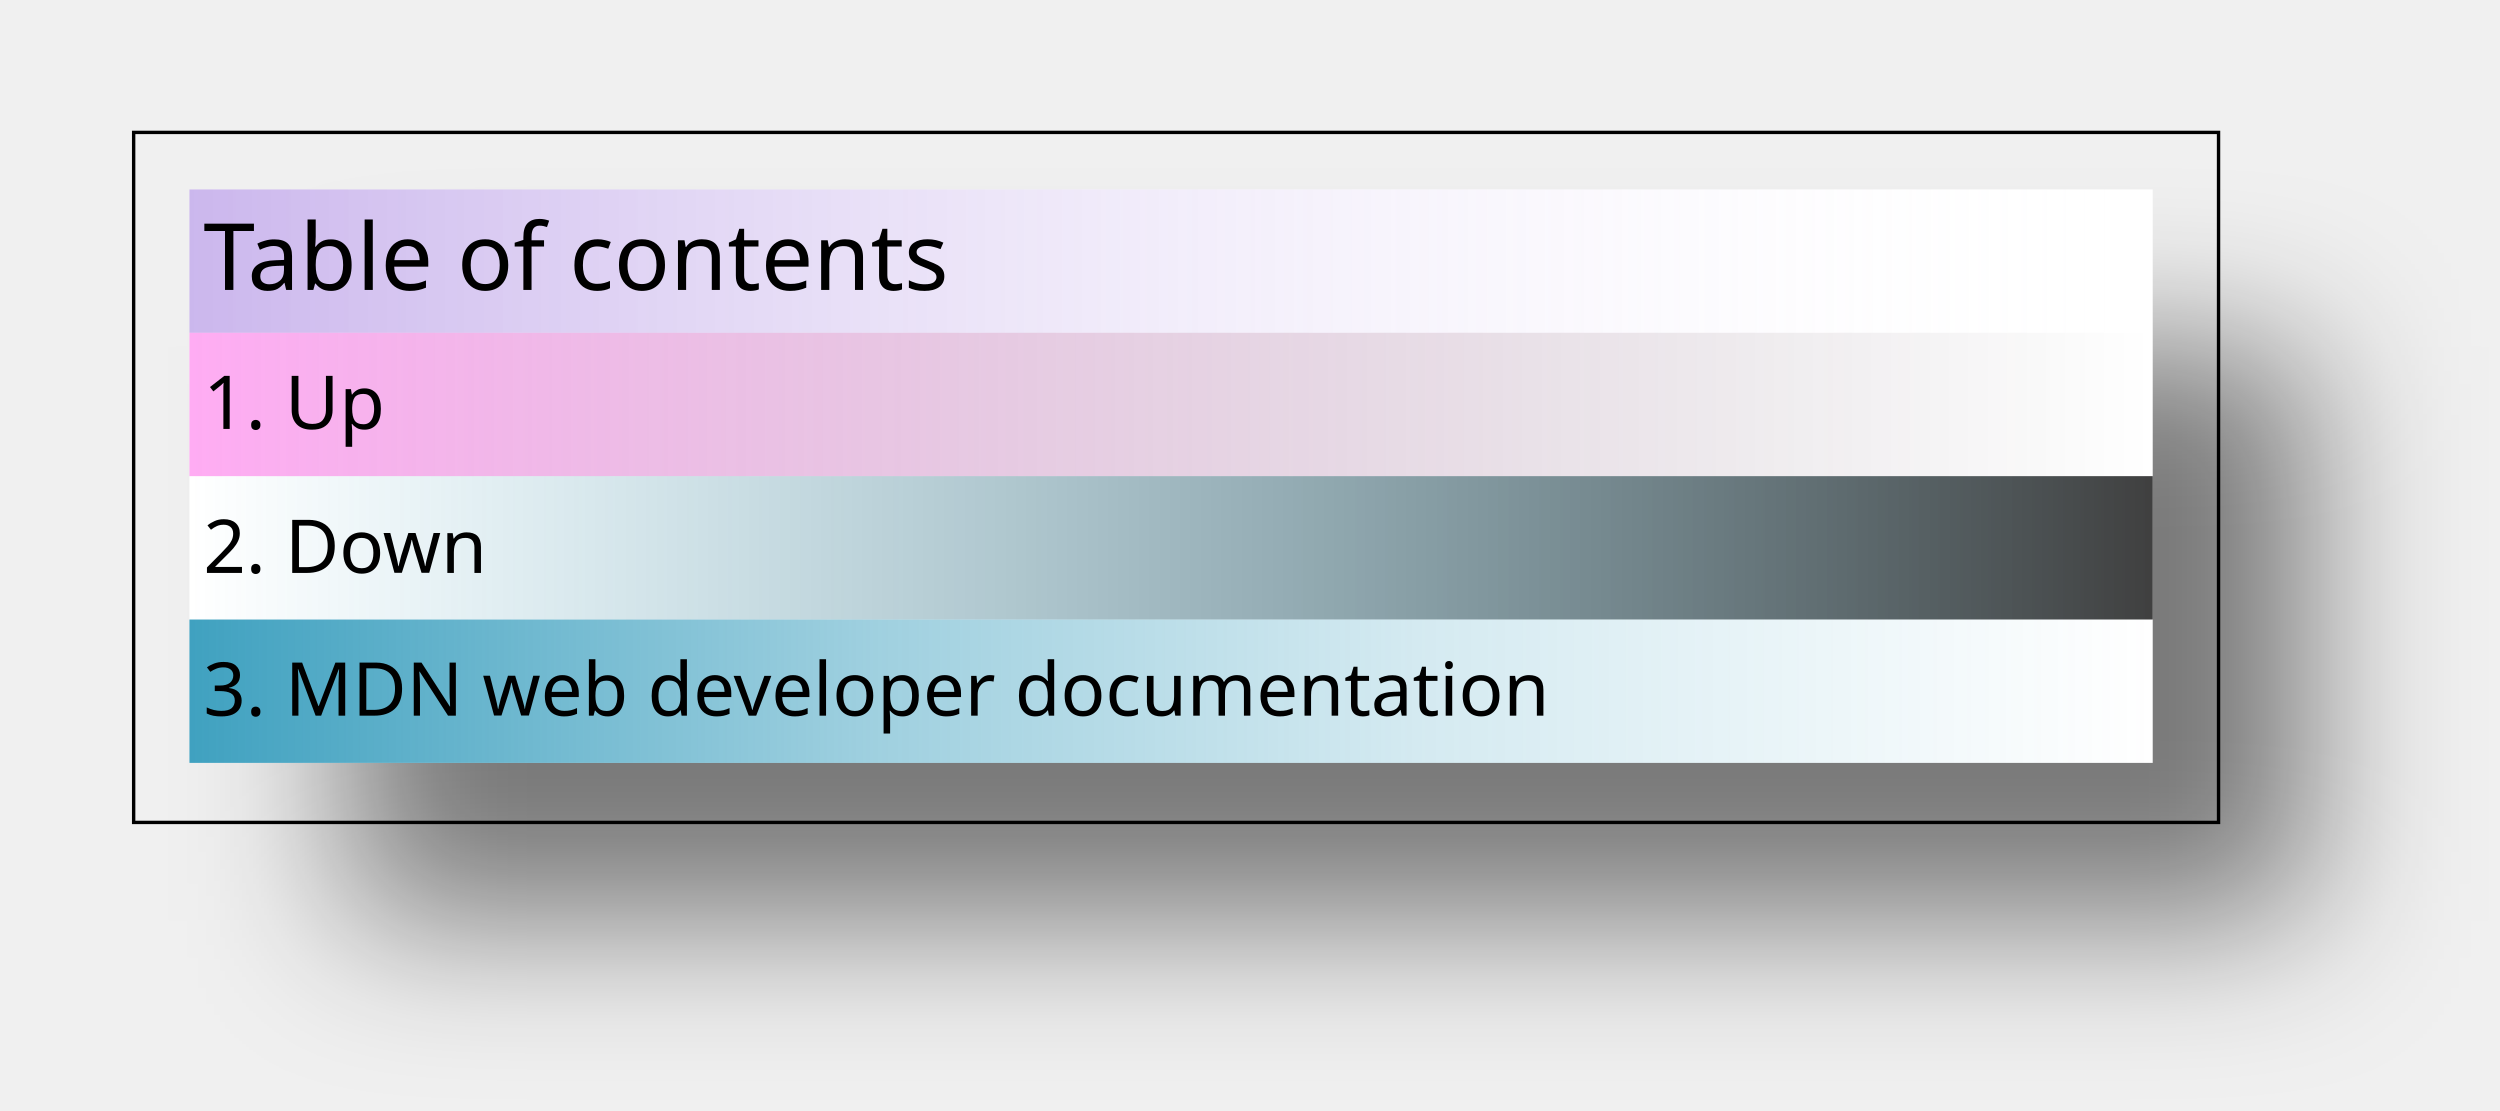
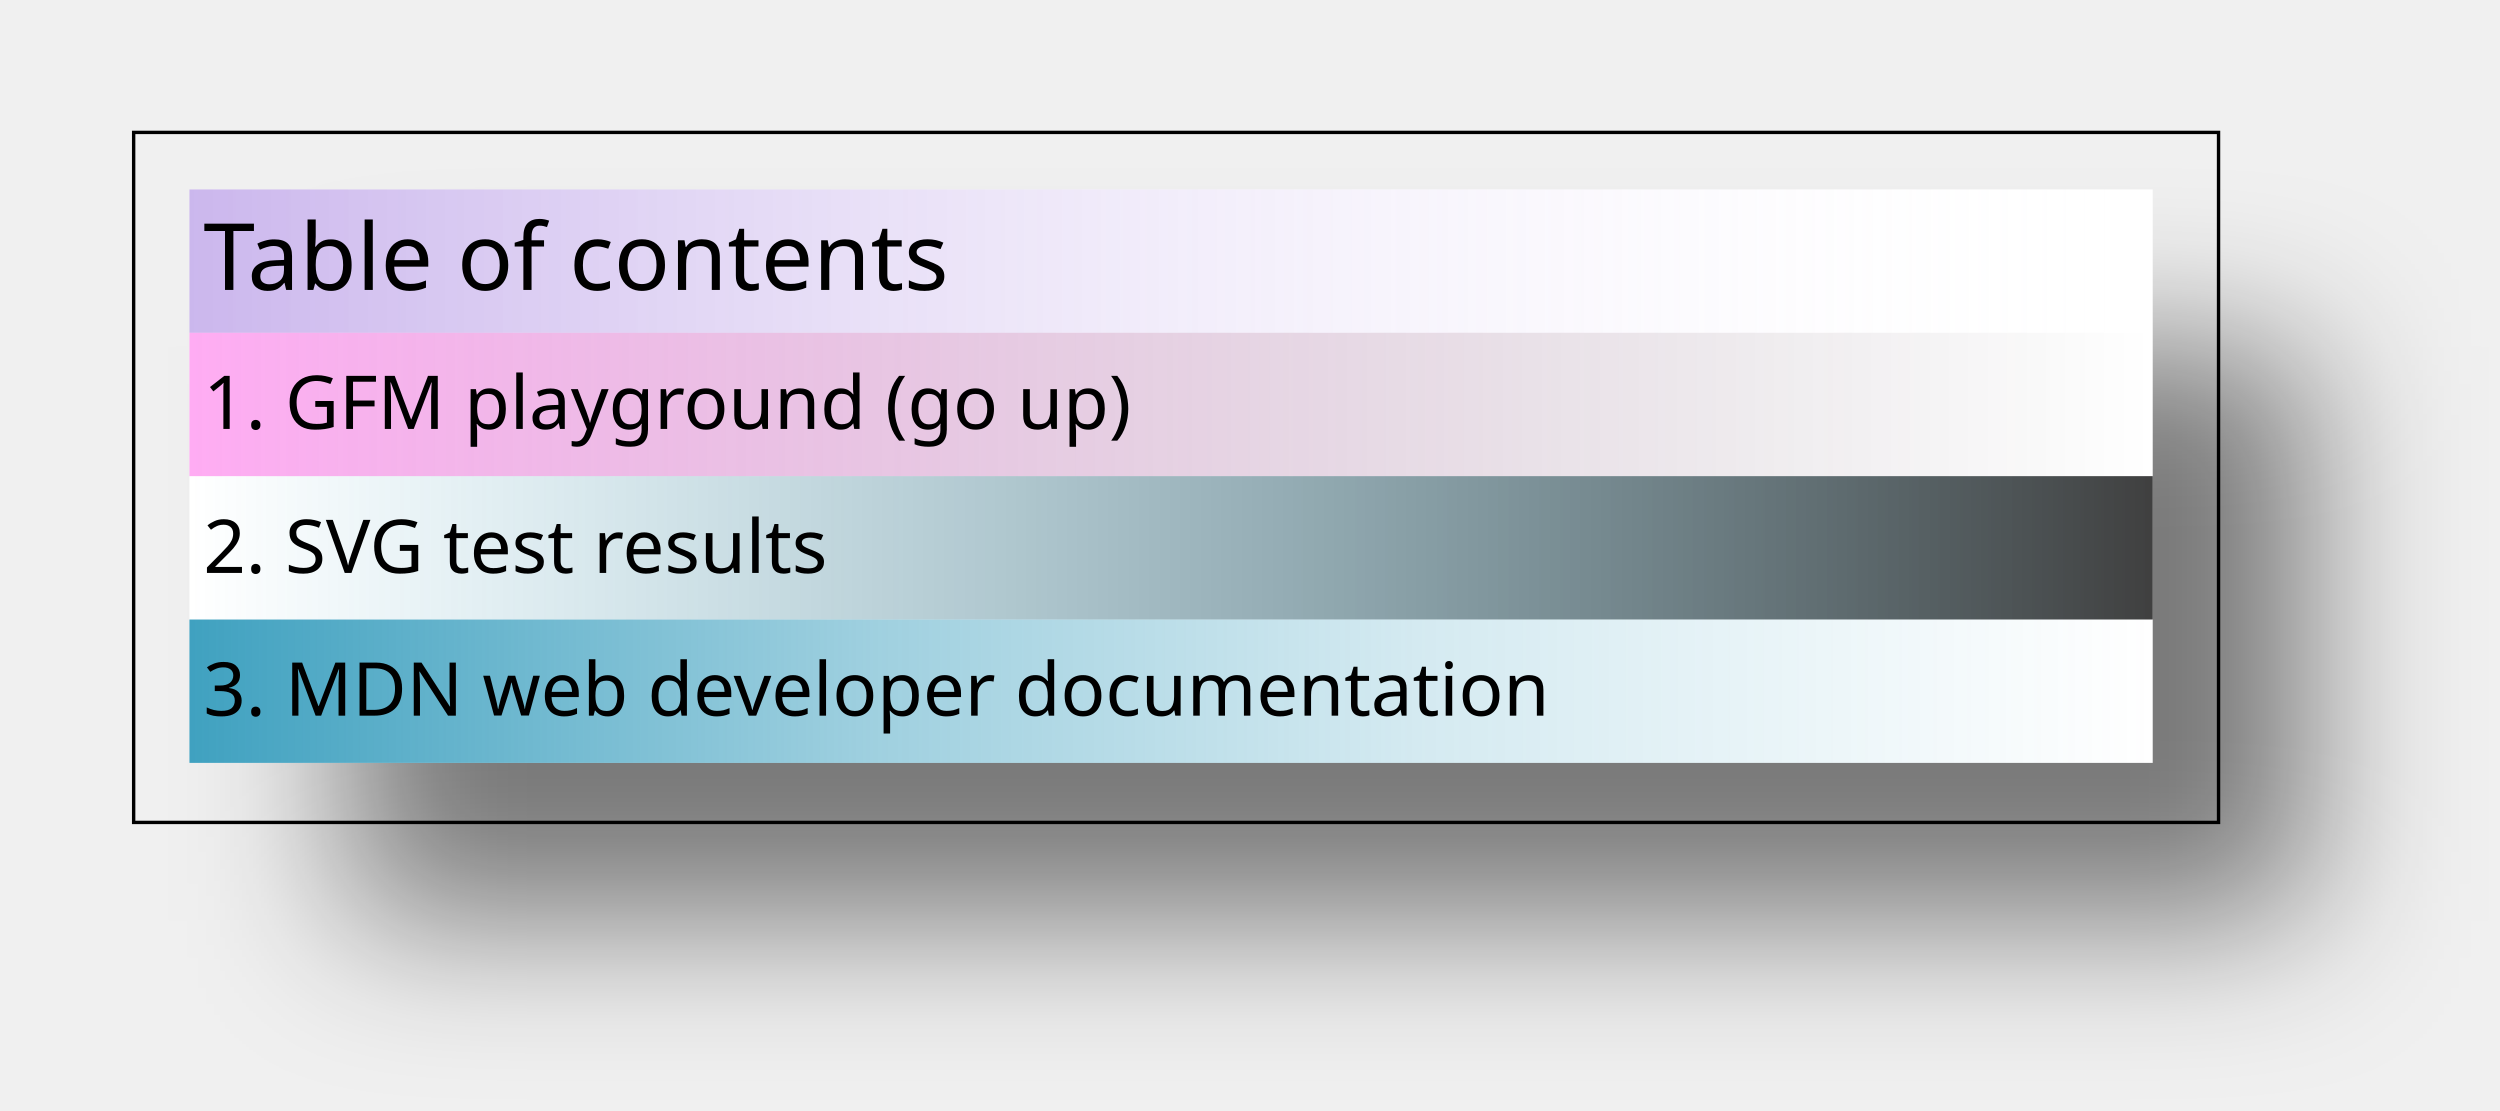
<svg xmlns="http://www.w3.org/2000/svg" xmlns:xlink="http://www.w3.org/1999/xlink" width="95.023mm" height="42.197mm" viewBox="0 0 95.023 42.197" version="1.1" id="svg77829">
  <defs id="defs77826">
    <linearGradient id="ej" x1="4.253" x2="81.905" y1="6002.3" y2="6002.3" gradientTransform="matrix(0.9609931,0,0,0.07017544,63.41011,-264.5693)" gradientUnits="userSpaceOnUse">
      <stop stop-color="#0082ab" offset="0" id="stop1645" />
      <stop stop-color="#0082ab" stop-opacity=".5" offset=".35" id="stop1647" />
      <stop stop-color="#0082ab" stop-opacity=".22" offset=".63" id="stop1649" />
      <stop stop-color="#0082ab" stop-opacity="0" offset="1" id="stop1651" />
    </linearGradient>
    <linearGradient id="ek" x1="4.253" x2="81.905" y1="5885.8" y2="5885.8" gradientTransform="matrix(0.9609931,0,0,0.07017544,63.41011,-264.5693)" gradientUnits="userSpaceOnUse">
      <stop stop-color="#0082ab" stop-opacity="0" offset="0" id="stop1640" />
      <stop offset="1" id="stop1642" />
    </linearGradient>
    <linearGradient id="el" x1="4.253" x2="81.905" y1="5808.1" y2="5808.1" gradientTransform="matrix(0.9609931,0,0,0.07017544,63.41011,-264.5693)" gradientUnits="userSpaceOnUse">
      <stop stop-color="#ff2ee1" stop-opacity=".529" offset="0" id="stop1635" />
      <stop stop-opacity="0" offset="1" id="stop1637" />
    </linearGradient>
    <linearGradient id="em" x1="4.253" x2="81.905" y1="5730.5" y2="5730.5" gradientTransform="matrix(3.6321,0,0,0.26523,-7.1906,-1511.4)" gradientUnits="userSpaceOnUse">
      <stop stop-color="#7d4ad2" stop-opacity=".532" offset="0" id="stop1630" />
      <stop stop-color="#fff" stop-opacity="0" offset="1" id="stop1632" />
    </linearGradient>
    <rect x="28.256" y="1517.836" width="282.04" height="20.595" id="rect41610" />
    <rect x="28.256" y="1538.432" width="282.04" height="20.595" id="rect56526" />
    <rect x="28.256" y="1559.027" width="282.04" height="20.596" id="rect64734" />
    <rect x="28.256" y="1579.623" width="282.04" height="20.595" id="rect71926" />
    <filter style="color-interpolation-filters:sRGB" id="filter80552" x="-0.096" y="-0.33" width="1.273" height="1.936">
      <feFlood flood-opacity="0.498" flood-color="rgb(0,0,0)" result="flood" id="feFlood80542" />
      <feComposite in="flood" in2="SourceGraphic" operator="in" result="composite1" id="feComposite80544" />
      <feGaussianBlur in="composite1" stdDeviation="3" result="blur" id="feGaussianBlur80546" />
      <feOffset dx="6" dy="6" result="offset" id="feOffset80548" />
      <feComposite in="SourceGraphic" in2="offset" operator="over" result="composite2" id="feComposite80550" />
    </filter>
  </defs>
  <g id="layer1" transform="translate(-60.29702,-130.3542)">
    <rect x="65.377" y="135.387" width="79.245" height="26.227" fill="none" stroke="#000000" stroke-width="0.129" id="rect1656" />
    <rect style="fill:#ffffff;stroke:none;stroke-width:0.1;stroke-miterlimit:4;stroke-dasharray:none;filter:url(#filter80552)" id="rect78144" width="74.623" height="21.797" x="67.497" y="137.554" />
    <a id="a80788">
      <g id="g78039">
        <a id="a2831" transform="matrix(0.2645833,0,0,0.2645833,60.02095,-264.0401)">
          <rect transform="translate(20,1509.4)" x="8.256" y="8.437" width="282.04" height="20.595" fill="url(#em)" fill-opacity="0.75" fill-rule="evenodd" id="rect1664" style="fill:url(#em)" />
        </a>
        <text xml:space="preserve" id="text41608" style="font-style:normal;font-variant:normal;font-weight:normal;font-stretch:normal;font-size:13.333px;line-height:1.25;font-family:'agave Nerd Font Mono';-inkscape-font-specification:'agave Nerd Font Mono';text-align:start;white-space:pre;shape-inside:url(#rect41610)" x="-7.9115853e-07" y="0" transform="matrix(0.2645833,0,0,0.2645833,60.55012,-263.3066)">
-           <tspan x="28.256" y="1529.503" id="tspan92391">Table of contents</tspan>
+           <tspan x="28.256" y="1529.503" id="tspan101584">Table of contents</tspan>
        </text>
      </g>
    </a>
-     <a id="a92231" xlink:href="up">
-       <g id="g92229">
+     <a id="a101409" xlink:href="gfm-playground">
+       <g id="g101407">
        <rect x="67.497" y="143.003" width="74.623" height="5.449" fill="url(#el)" fill-opacity="0.75" fill-rule="evenodd" id="rect1662" style="fill:url(#el);stroke-width:0.265" />
        <text xml:space="preserve" id="text56524" style="font-style:normal;font-variant:normal;font-weight:normal;font-stretch:normal;font-size:10.667px;line-height:1.25;font-family:'agave Nerd Font Mono';-inkscape-font-specification:'agave Nerd Font Mono';white-space:pre;shape-inside:url(#rect56526)" transform="matrix(0.2645833,0,0,0.2645833,60.55012,-262.8554)">
-           <tspan x="28.256" y="1547.765" id="tspan92393">1. Up</tspan>
+           <tspan x="28.256" y="1547.765" id="tspan101586">1. GFM playground (go up)</tspan>
        </text>
      </g>
    </a>
-     <a id="a92237" xlink:href="down">
+     <a id="a92237" xlink:href="results">
      <g id="g92224">
        <rect x="67.497" y="148.452" width="74.623" height="5.449" fill="url(#ek)" fill-opacity="0.75" fill-rule="evenodd" id="rect1660" style="fill:url(#ek);stroke-width:0.265" />
        <text xml:space="preserve" id="text64732" style="font-style:normal;font-variant:normal;font-weight:normal;font-stretch:normal;font-size:10.667px;line-height:1.25;font-family:'agave Nerd Font Mono';-inkscape-font-specification:'agave Nerd Font Mono';white-space:pre;shape-inside:url(#rect64734)" transform="matrix(0.2645833,0,0,0.2645833,60.55012,-262.8314)">
-           <tspan x="28.256" y="1568.361" id="tspan92395">2. Down</tspan>
+           <tspan x="28.256" y="1568.361" id="tspan101588">2. SVG test results</tspan>
        </text>
      </g>
    </a>
    <a id="a92243" xlink:href="https://developer.mozilla.org/en-US/">
      <g id="g92219">
        <rect x="67.497" y="153.902" width="74.623" height="5.449" fill="url(#ej)" fill-opacity="0.75" fill-rule="evenodd" id="rect1658" style="fill:url(#ej);stroke-width:0.265" />
        <text xml:space="preserve" id="text71924" style="font-style:normal;font-variant:normal;font-weight:normal;font-stretch:normal;font-size:10.667px;line-height:1.25;font-family:'agave Nerd Font Mono';-inkscape-font-specification:'agave Nerd Font Mono';white-space:pre;shape-inside:url(#rect71926)" transform="matrix(0.2645833,0,0,0.2645833,60.55012,-262.8555)">
-           <tspan x="28.256" y="1588.956" id="tspan92397">3. MDN web developer documentation</tspan>
+           <tspan x="28.256" y="1588.956" id="tspan101590">3. MDN web developer documentation</tspan>
        </text>
      </g>
    </a>
  </g>
</svg>
